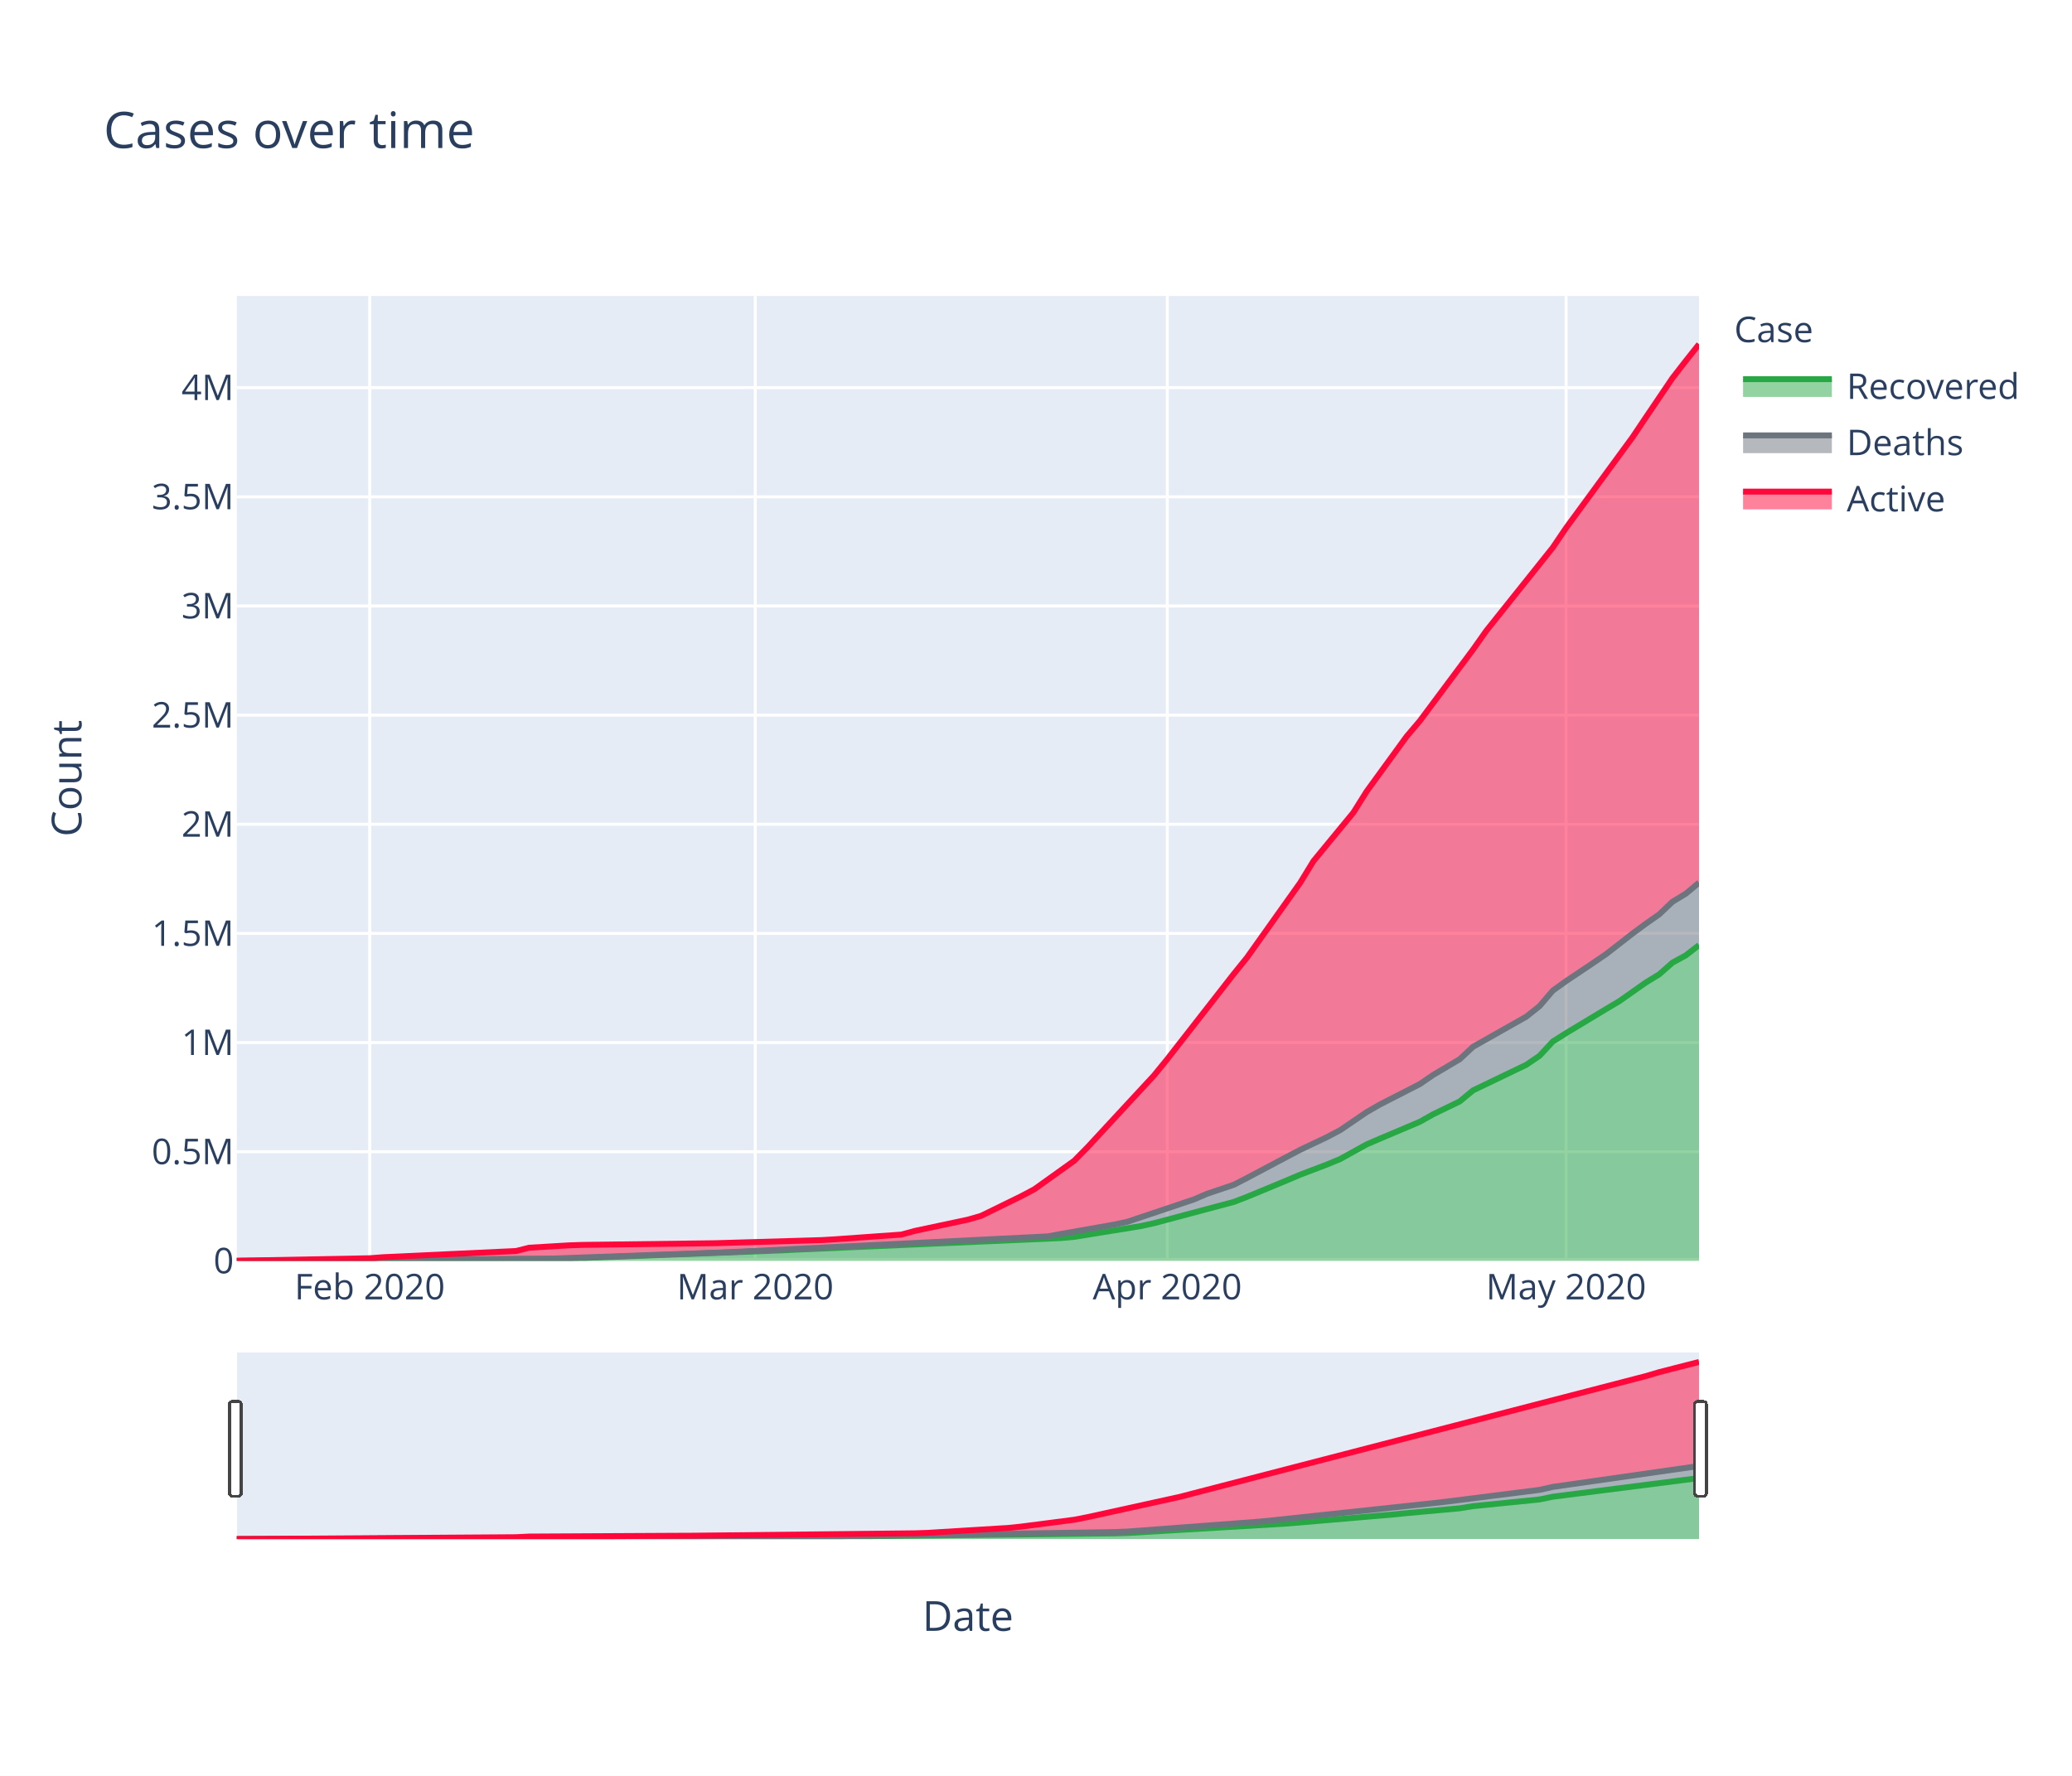
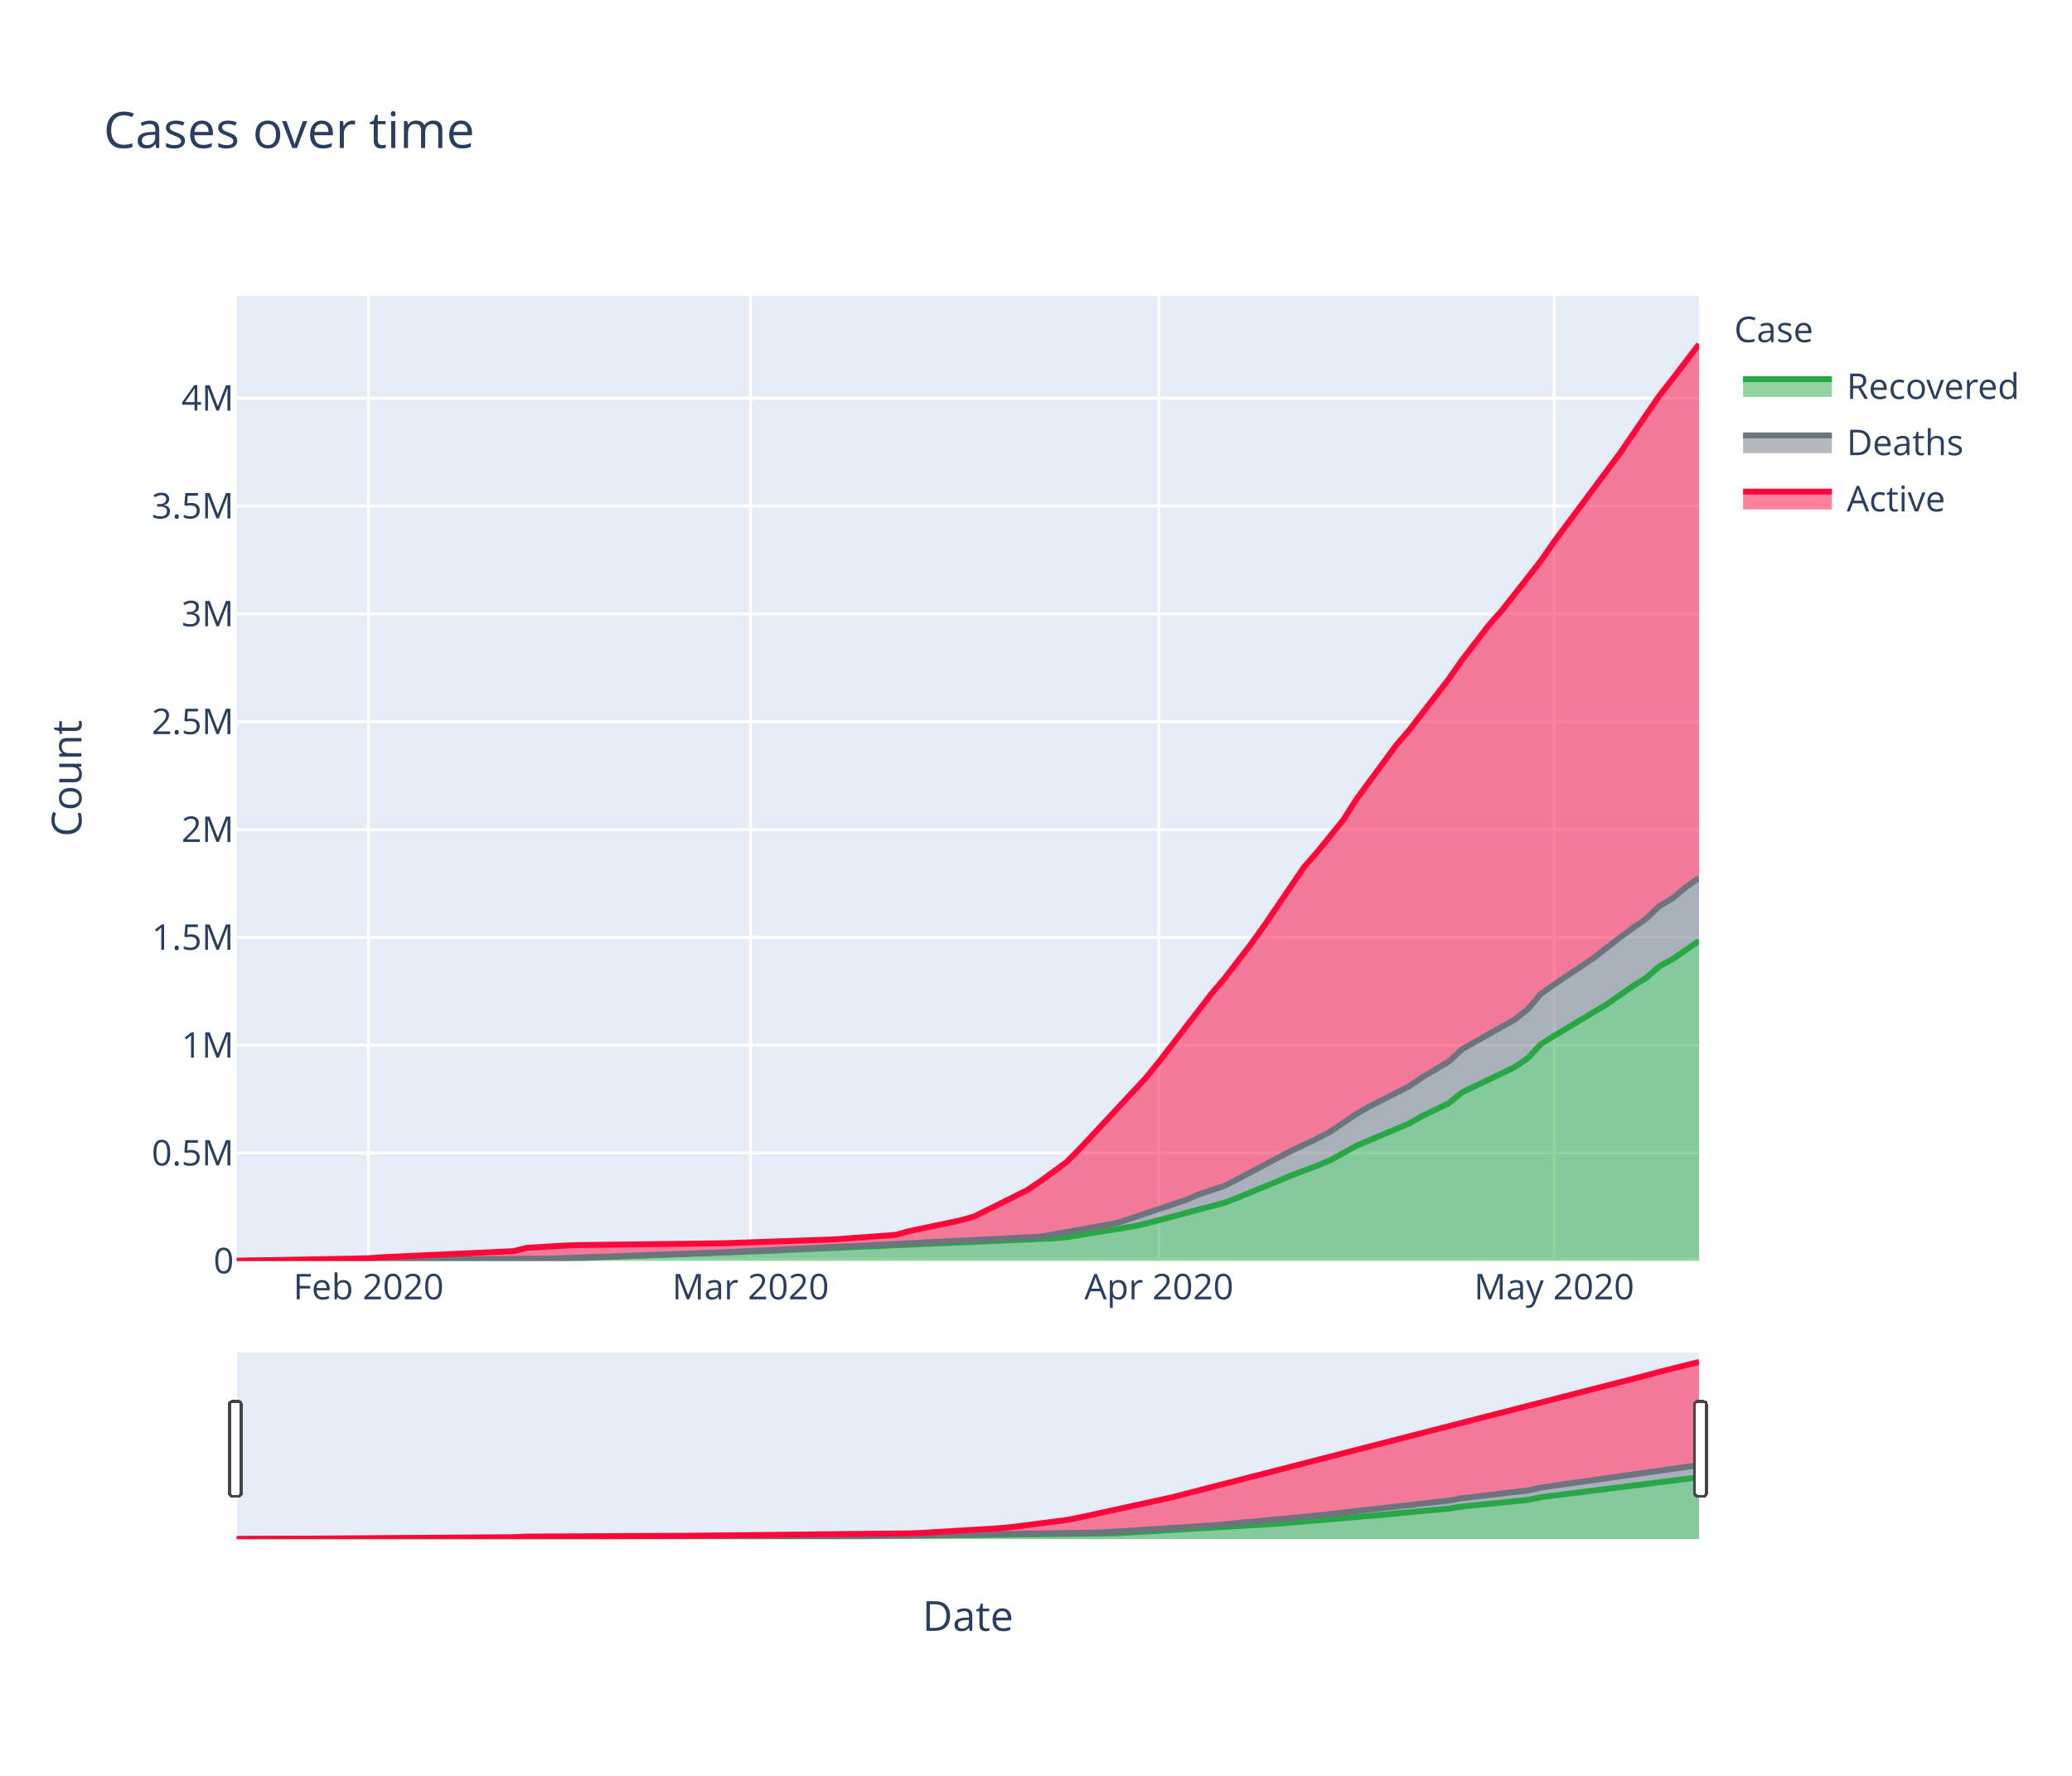
<svg xmlns="http://www.w3.org/2000/svg" class="main-svg" width="700" height="600" style="" viewBox="0 0 700 600">
  <rect x="0" y="0" width="700" height="600" style="fill: rgb(255, 255, 255); fill-opacity: 1;" />
-   <defs id="defs-423253">
+   <defs id="defs-1203da">
    <g class="clips">
-       <clipPath id="clip423253xyplot" class="plotclip">
+       <clipPath id="clip1203daxyplot" class="plotclip">
        <rect width="494" height="326" />
      </clipPath>
-       <clipPath class="axesclip" id="clip423253x">
+       <clipPath class="axesclip" id="clip1203dax">
        <rect x="80" y="0" width="494" height="600" />
      </clipPath>
-       <clipPath class="axesclip" id="clip423253y">
+       <clipPath class="axesclip" id="clip1203day">
        <rect x="0" y="100" width="700" height="326" />
      </clipPath>
-       <clipPath class="axesclip" id="clip423253xy">
+       <clipPath class="axesclip" id="clip1203daxy">
        <rect x="80" y="100" width="494" height="326" />
      </clipPath>
    </g>
    <g class="gradients" />
  </defs>
  <g class="bglayer">
    <rect class="bg" x="80" y="100" width="494" height="326" style="fill: rgb(229, 236, 246); fill-opacity: 1; stroke-width: 0;" />
  </g>
  <g class="layer-below">
    <g class="imagelayer" />
    <g class="shapelayer" />
  </g>
  <g class="cartesianlayer">
    <g class="subplot xy">
      <g class="layer-subplot">
        <g class="shapelayer" />
        <g class="imagelayer" />
      </g>
      <g class="gridlayer">
        <g class="x">
-           <path class="xgrid crisp" transform="translate(124.91,0)" d="M0,100v326" style="stroke: rgb(255, 255, 255); stroke-opacity: 1; stroke-width: 1px;" />
-           <path class="xgrid crisp" transform="translate(255.15,0)" d="M0,100v326" style="stroke: rgb(255, 255, 255); stroke-opacity: 1; stroke-width: 1px;" />
-           <path class="xgrid crisp" transform="translate(394.36,0)" d="M0,100v326" style="stroke: rgb(255, 255, 255); stroke-opacity: 1; stroke-width: 1px;" />
-           <path class="xgrid crisp" transform="translate(529.09,0)" d="M0,100v326" style="stroke: rgb(255, 255, 255); stroke-opacity: 1; stroke-width: 1px;" />
+           <path class="xgrid crisp" transform="translate(124.5,0)" d="M0,100v326" style="stroke: rgb(255, 255, 255); stroke-opacity: 1; stroke-width: 1px;" />
+           <path class="xgrid crisp" transform="translate(253.57,0)" d="M0,100v326" style="stroke: rgb(255, 255, 255); stroke-opacity: 1; stroke-width: 1px;" />
+           <path class="xgrid crisp" transform="translate(391.53,0)" d="M0,100v326" style="stroke: rgb(255, 255, 255); stroke-opacity: 1; stroke-width: 1px;" />
+           <path class="xgrid crisp" transform="translate(525.05,0)" d="M0,100v326" style="stroke: rgb(255, 255, 255); stroke-opacity: 1; stroke-width: 1px;" />
        </g>
        <g class="y">
-           <path class="ygrid crisp" transform="translate(0,389.12)" d="M80,0h494" style="stroke: rgb(255, 255, 255); stroke-opacity: 1; stroke-width: 1px;" />
-           <path class="ygrid crisp" transform="translate(0,352.24)" d="M80,0h494" style="stroke: rgb(255, 255, 255); stroke-opacity: 1; stroke-width: 1px;" />
-           <path class="ygrid crisp" transform="translate(0,315.36)" d="M80,0h494" style="stroke: rgb(255, 255, 255); stroke-opacity: 1; stroke-width: 1px;" />
-           <path class="ygrid crisp" transform="translate(0,278.49)" d="M80,0h494" style="stroke: rgb(255, 255, 255); stroke-opacity: 1; stroke-width: 1px;" />
-           <path class="ygrid crisp" transform="translate(0,241.61)" d="M80,0h494" style="stroke: rgb(255, 255, 255); stroke-opacity: 1; stroke-width: 1px;" />
-           <path class="ygrid crisp" transform="translate(0,204.73)" d="M80,0h494" style="stroke: rgb(255, 255, 255); stroke-opacity: 1; stroke-width: 1px;" />
-           <path class="ygrid crisp" transform="translate(0,167.85)" d="M80,0h494" style="stroke: rgb(255, 255, 255); stroke-opacity: 1; stroke-width: 1px;" />
-           <path class="ygrid crisp" transform="translate(0,130.97)" d="M80,0h494" style="stroke: rgb(255, 255, 255); stroke-opacity: 1; stroke-width: 1px;" />
+           <path class="ygrid crisp" transform="translate(0,389.56)" d="M80,0h494" style="stroke: rgb(255, 255, 255); stroke-opacity: 1; stroke-width: 1px;" />
+           <path class="ygrid crisp" transform="translate(0,353.13)" d="M80,0h494" style="stroke: rgb(255, 255, 255); stroke-opacity: 1; stroke-width: 1px;" />
+           <path class="ygrid crisp" transform="translate(0,316.69)" d="M80,0h494" style="stroke: rgb(255, 255, 255); stroke-opacity: 1; stroke-width: 1px;" />
+           <path class="ygrid crisp" transform="translate(0,280.26)" d="M80,0h494" style="stroke: rgb(255, 255, 255); stroke-opacity: 1; stroke-width: 1px;" />
+           <path class="ygrid crisp" transform="translate(0,243.82)" d="M80,0h494" style="stroke: rgb(255, 255, 255); stroke-opacity: 1; stroke-width: 1px;" />
+           <path class="ygrid crisp" transform="translate(0,207.39)" d="M80,0h494" style="stroke: rgb(255, 255, 255); stroke-opacity: 1; stroke-width: 1px;" />
+           <path class="ygrid crisp" transform="translate(0,170.95)" d="M80,0h494" style="stroke: rgb(255, 255, 255); stroke-opacity: 1; stroke-width: 1px;" />
+           <path class="ygrid crisp" transform="translate(0,134.52)" d="M80,0h494" style="stroke: rgb(255, 255, 255); stroke-opacity: 1; stroke-width: 1px;" />
        </g>
      </g>
      <g class="zerolinelayer">
        <path class="yzl zl crisp" transform="translate(0,426)" d="M80,0h494" style="stroke: rgb(255, 255, 255); stroke-opacity: 1; stroke-width: 2px;" />
      </g>
      <path class="xlines-below" />
      <path class="ylines-below" />
      <g class="overlines-below" />
      <g class="xaxislayer-below" />
      <g class="yaxislayer-below" />
      <g class="overaxes-below" />
-       <g class="plot" transform="translate(80, 100)" clip-path="url('#clip423253xyplot')">
+       <g class="plot" transform="translate(80, 100)" clip-path="url('#clip1203daxyplot')">
        <g class="scatterlayer mlayer">
-           <g class="trace scatter trace449462" style="stroke-miterlimit: 2;">
+           <g class="trace scatter trace9fd048" style="stroke-miterlimit: 2;">
            <g class="fills">
              <g>
-                 <path class="js-fill" d="M494,326L0,326L0,326L107.78,325.31L112.27,325.2L184.13,322.45L188.62,322.23L278.44,318.29L282.93,317.88L305.38,314.25L309.87,313.27L336.82,306.09L341.31,304.36L354.78,298.78L359.27,296.87L368.25,293.46L372.75,291.6L381.73,286.63L386.22,284.7L399.69,279L404.18,276.46L413.16,272.12L417.65,268.4L435.62,259.76L440.11,256.72L444.6,251.89L449.09,249.05L462.56,240.93L467.05,238.27L476.04,231.94L480.53,229.2L485.02,225.25L489.51,222.79L494,219.31" style="fill: rgb(40, 167, 69); fill-opacity: 0.5; stroke-width: 0;" />
+                 <path class="js-fill" d="M494,326L0,326L0,326L106.81,325.32L111.26,325.21L182.47,322.49L186.92,322.27L275.93,318.39L280.38,317.98L302.63,314.39L307.08,313.42L333.78,306.33L338.23,304.62L351.59,299.11L356.04,297.22L364.94,293.85L369.39,292.01L378.29,287.1L382.74,285.2L396.09,279.57L400.54,277.05L409.44,272.77L413.89,269.09L431.69,260.56L436.14,257.55L440.59,252.78L445.05,249.97L458.4,241.95L462.85,239.32L471.75,233.07L476.2,230.36L480.65,226.46L485.1,224.03L494,217.88" style="fill: rgb(40, 167, 69); fill-opacity: 0.5; stroke-width: 0;" />
              </g>
              <g>
-                 <path class="js-fill" d="M0,326L103.29,325.29L107.78,325.18L166.16,323.08L170.65,322.85L273.95,317.73L278.44,316.9L296.4,313.74L300.89,312.78L323.35,305.24L327.84,303.31L336.82,300.29L341.31,297.98L354.78,290.83L359.27,288.47L368.25,284.21L372.75,281.84L381.73,275.73L386.22,273.15L399.69,266.25L404.18,263.18L413.16,257.86L417.65,253.67L435.62,243.5L440.11,239.94L444.6,234.69L449.09,231.47L458.07,225.45L462.56,222.39L471.55,215.4L476.04,212.08L480.53,208.94L485.02,204.67L489.51,201.96L494,198.21L494,219.31L489.51,222.79L485.02,225.25L480.53,229.2L476.04,231.94L467.05,238.27L462.56,240.93L449.09,249.05L444.6,251.89L440.11,256.72L435.62,259.76L417.65,268.4L413.16,272.12L404.18,276.46L399.69,279L386.22,284.7L381.73,286.63L372.75,291.6L368.25,293.46L359.27,296.87L354.78,298.78L341.31,304.36L336.82,306.09L309.87,313.27L305.38,314.25L282.93,317.88L278.44,318.29L188.62,322.23L184.13,322.45L112.27,325.2L107.78,325.31L0,326Z" style="fill: rgb(108, 117, 125); fill-opacity: 0.5; stroke-width: 0;" />
+                 <path class="js-fill" d="M0,326L102.36,325.3L106.81,325.19L164.67,323.12L169.12,322.89L271.48,317.83L275.93,317.01L293.73,313.88L298.18,312.94L320.43,305.49L324.88,303.58L333.78,300.6L338.23,298.32L351.59,291.25L356.04,288.92L364.94,284.71L369.39,282.37L378.29,276.33L382.74,273.79L396.09,266.97L400.54,263.94L409.44,258.67L413.89,254.53L431.69,244.49L436.14,240.98L440.59,235.79L445.05,232.6L453.95,226.66L458.4,223.64L467.3,216.72L471.75,213.45L476.2,210.35L480.65,206.12L485.1,203.45L489.55,199.75L494,196.63L494,217.88L485.1,224.03L480.65,226.46L476.2,230.36L471.75,233.07L462.85,239.32L458.4,241.95L445.05,249.97L440.59,252.78L436.14,257.55L431.69,260.56L413.89,269.09L409.44,272.77L400.54,277.05L396.09,279.57L382.74,285.2L378.29,287.1L369.39,292.01L364.94,293.85L356.04,297.22L351.59,299.11L338.23,304.62L333.78,306.33L307.08,313.42L302.63,314.39L280.38,317.98L275.93,318.39L186.92,322.27L182.47,322.49L111.26,325.21L106.81,325.32L0,326Z" style="fill: rgb(108, 117, 125); fill-opacity: 0.5; stroke-width: 0;" />
              </g>
            </g>
            <g class="errorbars" />
            <g class="lines">
-               <path class="js-line" d="M0,326L107.78,325.31L112.27,325.2L184.13,322.45L188.62,322.23L278.44,318.29L282.93,317.88L305.38,314.25L309.87,313.27L336.82,306.09L341.31,304.36L354.78,298.78L359.27,296.87L368.25,293.46L372.75,291.6L381.73,286.63L386.22,284.7L399.69,279L404.18,276.46L413.16,272.12L417.65,268.4L435.62,259.76L440.11,256.72L444.6,251.89L449.09,249.05L462.56,240.93L467.05,238.27L476.04,231.94L480.53,229.2L485.02,225.25L489.51,222.79L494,219.31" style="vector-effect: non-scaling-stroke; fill: none; stroke: rgb(40, 167, 69); stroke-opacity: 1; stroke-width: 2px; opacity: 1;" />
+               <path class="js-line" d="M0,326L106.81,325.32L111.26,325.21L182.47,322.49L186.92,322.27L275.93,318.39L280.38,317.98L302.63,314.39L307.08,313.42L333.78,306.33L338.23,304.62L351.59,299.11L356.04,297.22L364.94,293.85L369.39,292.01L378.29,287.1L382.74,285.2L396.09,279.57L400.54,277.05L409.44,272.77L413.89,269.09L431.69,260.56L436.14,257.55L440.59,252.78L445.05,249.97L458.4,241.95L462.85,239.32L471.75,233.07L476.2,230.36L480.65,226.46L485.1,224.03L494,217.88" style="vector-effect: non-scaling-stroke; fill: none; stroke: rgb(40, 167, 69); stroke-opacity: 1; stroke-width: 2px; opacity: 1;" />
            </g>
            <g class="points" />
            <g class="text" />
          </g>
-           <g class="trace scatter trace313949" style="stroke-miterlimit: 2;">
+           <g class="trace scatter trace627d6d" style="stroke-miterlimit: 2;">
            <g class="fills">
              <g>
-                 <path class="js-fill" d="M0,325.96L44.91,325.11L49.4,324.76L94.31,322.67L98.8,321.55L112.27,320.75L116.76,320.6L157.18,320.09L161.67,320.03L197.6,318.98L202.09,318.71L224.55,317.11L229.04,315.88L247,312.07L251.49,310.77L264.96,304.18L269.45,301.8L282.93,292.16L287.42,287.6L309.87,263.35L314.36,257.84L336.82,229.05L341.31,223.49L359.27,198.24L363.76,190.9L377.24,174.52L381.73,167.36L395.2,148.84L399.69,143.55L417.65,119.47L422.15,113.1L444.6,84.99L449.09,78.36L471.55,47.71L476.04,41.02L485.02,27.74L489.51,21.95L494,16.3L494,198.21L489.51,201.96L485.02,204.67L480.53,208.94L476.04,212.08L471.55,215.4L462.56,222.39L458.07,225.45L449.09,231.47L444.6,234.69L440.11,239.94L435.62,243.5L417.65,253.67L413.16,257.86L404.18,263.18L399.69,266.25L386.22,273.15L381.73,275.73L372.75,281.84L368.25,284.21L359.27,288.47L354.78,290.83L341.31,297.98L336.82,300.29L327.84,303.31L323.35,305.24L300.89,312.78L296.4,313.74L278.44,316.9L273.95,317.73L170.65,322.85L166.16,323.08L107.78,325.18L103.29,325.29L0,326Z" style="fill: rgb(255, 7, 58); fill-opacity: 0.5; stroke-width: 0;" />
+                 <path class="js-fill" d="M0,325.96L44.5,325.12L48.95,324.78L93.46,322.71L97.91,321.6L111.26,320.81L115.71,320.66L160.22,320.1L164.67,320.04L200.27,318.8L204.72,318.53L222.52,317.22L226.97,316L244.77,312.24L249.23,310.96L267.03,302.1L271.48,299.09L280.38,292.58L284.83,288.07L307.08,264.22L311.53,258.76L329.33,235.68L333.78,230.46L342.68,218.89L347.14,212.68L360.49,193.04L364.94,187.94L373.84,176.99L378.29,169.97L391.64,151.83L396.09,146.66L409.44,129.42L413.89,123.05L422.79,111.45L427.24,106.44L440.59,89.45L445.05,82.99L467.3,53.11L471.75,46.58L480.65,33.61L485.1,27.95L494,16.3L494,196.63L489.55,199.75L485.1,203.45L480.65,206.12L476.2,210.35L471.75,213.45L467.3,216.72L458.4,223.64L453.95,226.66L445.05,232.6L440.59,235.79L436.14,240.98L431.69,244.49L413.89,254.53L409.44,258.67L400.54,263.94L396.09,266.97L382.74,273.79L378.29,276.33L369.39,282.37L364.94,284.71L356.04,288.92L351.59,291.25L338.23,298.32L333.78,300.6L324.88,303.58L320.43,305.49L298.18,312.94L293.73,313.88L275.93,317.01L271.48,317.83L169.12,322.89L164.67,323.12L106.81,325.19L102.36,325.3L0,326Z" style="fill: rgb(255, 7, 58); fill-opacity: 0.5; stroke-width: 0;" />
              </g>
            </g>
            <g class="errorbars" />
            <g class="lines">
-               <path class="js-line" d="M0,326L103.29,325.29L107.78,325.18L166.16,323.08L170.65,322.85L273.95,317.73L278.44,316.9L296.4,313.74L300.89,312.78L323.35,305.24L327.84,303.31L336.82,300.29L341.31,297.98L354.78,290.83L359.27,288.47L368.25,284.21L372.75,281.84L381.73,275.73L386.22,273.15L399.69,266.25L404.18,263.18L413.16,257.86L417.65,253.67L435.62,243.5L440.11,239.94L444.6,234.69L449.09,231.47L458.07,225.45L462.56,222.39L471.55,215.4L476.04,212.08L480.53,208.94L485.02,204.67L489.51,201.96L494,198.21" style="vector-effect: non-scaling-stroke; fill: none; stroke: rgb(108, 117, 125); stroke-opacity: 1; stroke-width: 2px; opacity: 1;" />
+               <path class="js-line" d="M0,326L102.36,325.3L106.81,325.19L164.67,323.12L169.12,322.89L271.48,317.83L275.93,317.01L293.73,313.88L298.18,312.94L320.43,305.49L324.88,303.58L333.78,300.6L338.23,298.32L351.59,291.25L356.04,288.92L364.94,284.71L369.39,282.37L378.29,276.33L382.74,273.79L396.09,266.97L400.54,263.94L409.44,258.67L413.89,254.53L431.69,244.49L436.14,240.98L440.59,235.79L445.05,232.6L453.95,226.66L458.4,223.64L467.3,216.72L471.75,213.45L476.2,210.35L480.65,206.12L485.1,203.45L489.55,199.75L494,196.63" style="vector-effect: non-scaling-stroke; fill: none; stroke: rgb(108, 117, 125); stroke-opacity: 1; stroke-width: 2px; opacity: 1;" />
            </g>
            <g class="points" />
            <g class="text" />
          </g>
-           <g class="trace scatter trace49bbd1" style="stroke-miterlimit: 2;">
+           <g class="trace scatter traceb2ceef" style="stroke-miterlimit: 2;">
            <g class="fills" />
            <g class="errorbars" />
            <g class="lines">
-               <path class="js-line" d="M0,325.96L44.91,325.11L49.4,324.76L94.31,322.67L98.8,321.55L112.27,320.75L116.76,320.6L157.18,320.09L161.67,320.03L197.6,318.98L202.09,318.71L224.55,317.11L229.04,315.88L247,312.07L251.49,310.77L264.96,304.18L269.45,301.8L282.93,292.16L287.42,287.6L309.87,263.35L314.36,257.84L336.82,229.05L341.31,223.49L359.27,198.24L363.76,190.9L377.24,174.52L381.73,167.36L395.2,148.84L399.69,143.55L417.65,119.47L422.15,113.1L444.6,84.99L449.09,78.36L471.55,47.71L476.04,41.02L485.02,27.74L489.51,21.95L494,16.3" style="vector-effect: non-scaling-stroke; fill: none; stroke: rgb(255, 7, 58); stroke-opacity: 1; stroke-width: 2px; opacity: 1;" />
+               <path class="js-line" d="M0,325.96L44.5,325.12L48.95,324.78L93.46,322.71L97.91,321.6L111.26,320.81L115.71,320.66L160.22,320.1L164.67,320.04L200.27,318.8L204.72,318.53L222.52,317.22L226.97,316L244.77,312.24L249.23,310.96L267.03,302.1L271.48,299.09L280.38,292.58L284.83,288.07L307.08,264.22L311.53,258.76L329.33,235.68L333.78,230.46L342.68,218.89L347.14,212.68L360.49,193.04L364.94,187.94L373.84,176.99L378.29,169.97L391.64,151.83L396.09,146.66L409.44,129.42L413.89,123.05L422.79,111.45L427.24,106.44L440.59,89.45L445.05,82.99L467.3,53.11L471.75,46.58L480.65,33.61L485.1,27.95L494,16.3" style="vector-effect: non-scaling-stroke; fill: none; stroke: rgb(255, 7, 58); stroke-opacity: 1; stroke-width: 2px; opacity: 1;" />
            </g>
            <g class="points" />
            <g class="text" />
          </g>
        </g>
      </g>
      <g class="overplot" />
      <path class="xlines-above crisp" style="fill: none;" d="M0,0" />
      <path class="ylines-above crisp" style="fill: none;" d="M0,0" />
      <g class="overlines-above" />
      <g class="xaxislayer-above">
        <g class="xtick">
-           <text text-anchor="middle" x="0" y="439" transform="translate(124.91,0)" style="font-family: 'Open Sans', verdana, arial, sans-serif; font-size: 12px; fill: rgb(42, 63, 95); fill-opacity: 1; white-space: pre;">Feb 2020</text>
+           <text text-anchor="middle" x="0" y="439" transform="translate(124.5,0)" style="font-family: 'Open Sans', verdana, arial, sans-serif; font-size: 12px; fill: rgb(42, 63, 95); fill-opacity: 1; white-space: pre;">Feb 2020</text>
        </g>
        <g class="xtick">
-           <text text-anchor="middle" x="0" y="439" transform="translate(255.15,0)" style="font-family: 'Open Sans', verdana, arial, sans-serif; font-size: 12px; fill: rgb(42, 63, 95); fill-opacity: 1; white-space: pre;">Mar 2020</text>
+           <text text-anchor="middle" x="0" y="439" transform="translate(253.57,0)" style="font-family: 'Open Sans', verdana, arial, sans-serif; font-size: 12px; fill: rgb(42, 63, 95); fill-opacity: 1; white-space: pre;">Mar 2020</text>
        </g>
        <g class="xtick">
-           <text text-anchor="middle" x="0" y="439" transform="translate(394.36,0)" style="font-family: 'Open Sans', verdana, arial, sans-serif; font-size: 12px; fill: rgb(42, 63, 95); fill-opacity: 1; white-space: pre;">Apr 2020</text>
+           <text text-anchor="middle" x="0" y="439" transform="translate(391.53,0)" style="font-family: 'Open Sans', verdana, arial, sans-serif; font-size: 12px; fill: rgb(42, 63, 95); fill-opacity: 1; white-space: pre;">Apr 2020</text>
        </g>
        <g class="xtick">
-           <text text-anchor="middle" x="0" y="439" transform="translate(529.09,0)" style="font-family: 'Open Sans', verdana, arial, sans-serif; font-size: 12px; fill: rgb(42, 63, 95); fill-opacity: 1; white-space: pre;">May 2020</text>
+           <text text-anchor="middle" x="0" y="439" transform="translate(525.05,0)" style="font-family: 'Open Sans', verdana, arial, sans-serif; font-size: 12px; fill: rgb(42, 63, 95); fill-opacity: 1; white-space: pre;">May 2020</text>
        </g>
      </g>
      <g class="yaxislayer-above">
        <g class="ytick">
          <text text-anchor="end" x="79" y="4.2" transform="translate(0,426)" style="font-family: 'Open Sans', verdana, arial, sans-serif; font-size: 12px; fill: rgb(42, 63, 95); fill-opacity: 1; white-space: pre;">0</text>
        </g>
        <g class="ytick">
-           <text text-anchor="end" x="79" y="4.2" transform="translate(0,389.12)" style="font-family: 'Open Sans', verdana, arial, sans-serif; font-size: 12px; fill: rgb(42, 63, 95); fill-opacity: 1; white-space: pre;">0.5M</text>
-         </g>
-         <g class="ytick">
-           <text text-anchor="end" x="79" y="4.2" transform="translate(0,352.24)" style="font-family: 'Open Sans', verdana, arial, sans-serif; font-size: 12px; fill: rgb(42, 63, 95); fill-opacity: 1; white-space: pre;">1M</text>
-         </g>
-         <g class="ytick">
-           <text text-anchor="end" x="79" y="4.2" transform="translate(0,315.36)" style="font-family: 'Open Sans', verdana, arial, sans-serif; font-size: 12px; fill: rgb(42, 63, 95); fill-opacity: 1; white-space: pre;">1.5M</text>
-         </g>
-         <g class="ytick">
-           <text text-anchor="end" x="79" y="4.2" transform="translate(0,278.49)" style="font-family: 'Open Sans', verdana, arial, sans-serif; font-size: 12px; fill: rgb(42, 63, 95); fill-opacity: 1; white-space: pre;">2M</text>
-         </g>
-         <g class="ytick">
-           <text text-anchor="end" x="79" y="4.2" transform="translate(0,241.61)" style="font-family: 'Open Sans', verdana, arial, sans-serif; font-size: 12px; fill: rgb(42, 63, 95); fill-opacity: 1; white-space: pre;">2.5M</text>
-         </g>
-         <g class="ytick">
-           <text text-anchor="end" x="79" y="4.2" transform="translate(0,204.73)" style="font-family: 'Open Sans', verdana, arial, sans-serif; font-size: 12px; fill: rgb(42, 63, 95); fill-opacity: 1; white-space: pre;">3M</text>
-         </g>
-         <g class="ytick">
-           <text text-anchor="end" x="79" y="4.2" transform="translate(0,167.85)" style="font-family: 'Open Sans', verdana, arial, sans-serif; font-size: 12px; fill: rgb(42, 63, 95); fill-opacity: 1; white-space: pre;">3.5M</text>
-         </g>
-         <g class="ytick">
-           <text text-anchor="end" x="79" y="4.2" transform="translate(0,130.97)" style="font-family: 'Open Sans', verdana, arial, sans-serif; font-size: 12px; fill: rgb(42, 63, 95); fill-opacity: 1; white-space: pre;">4M</text>
+           <text text-anchor="end" x="79" y="4.2" transform="translate(0,389.56)" style="font-family: 'Open Sans', verdana, arial, sans-serif; font-size: 12px; fill: rgb(42, 63, 95); fill-opacity: 1; white-space: pre;">0.5M</text>
+         </g>
+         <g class="ytick">
+           <text text-anchor="end" x="79" y="4.2" transform="translate(0,353.13)" style="font-family: 'Open Sans', verdana, arial, sans-serif; font-size: 12px; fill: rgb(42, 63, 95); fill-opacity: 1; white-space: pre;">1M</text>
+         </g>
+         <g class="ytick">
+           <text text-anchor="end" x="79" y="4.2" transform="translate(0,316.69)" style="font-family: 'Open Sans', verdana, arial, sans-serif; font-size: 12px; fill: rgb(42, 63, 95); fill-opacity: 1; white-space: pre;">1.5M</text>
+         </g>
+         <g class="ytick">
+           <text text-anchor="end" x="79" y="4.2" transform="translate(0,280.26)" style="font-family: 'Open Sans', verdana, arial, sans-serif; font-size: 12px; fill: rgb(42, 63, 95); fill-opacity: 1; white-space: pre;">2M</text>
+         </g>
+         <g class="ytick">
+           <text text-anchor="end" x="79" y="4.2" transform="translate(0,243.82)" style="font-family: 'Open Sans', verdana, arial, sans-serif; font-size: 12px; fill: rgb(42, 63, 95); fill-opacity: 1; white-space: pre;">2.5M</text>
+         </g>
+         <g class="ytick">
+           <text text-anchor="end" x="79" y="4.2" transform="translate(0,207.39)" style="font-family: 'Open Sans', verdana, arial, sans-serif; font-size: 12px; fill: rgb(42, 63, 95); fill-opacity: 1; white-space: pre;">3M</text>
+         </g>
+         <g class="ytick">
+           <text text-anchor="end" x="79" y="4.2" transform="translate(0,170.95)" style="font-family: 'Open Sans', verdana, arial, sans-serif; font-size: 12px; fill: rgb(42, 63, 95); fill-opacity: 1; white-space: pre;">3.5M</text>
+         </g>
+         <g class="ytick">
+           <text text-anchor="end" x="79" y="4.2" transform="translate(0,134.52)" style="font-family: 'Open Sans', verdana, arial, sans-serif; font-size: 12px; fill: rgb(42, 63, 95); fill-opacity: 1; white-space: pre;">4M</text>
        </g>
      </g>
      <g class="overaxes-above" />
    </g>
  </g>
  <g class="polarlayer" />
  <g class="ternarylayer" />
  <g class="geolayer" />
  <g class="funnelarealayer" />
  <g class="pielayer" />
  <g class="treemaplayer" />
  <g class="sunburstlayer" />
  <g class="glimages" />
-   <defs id="topdefs-423253">
+   <defs id="topdefs-1203da">
    <g class="clips" />
-     <clipPath id="legend423253">
+     <clipPath id="legend1203da">
      <rect width="104" height="83" x="0" y="0" />
    </clipPath>
-     <clipPath id="rangesliderx-423253">
+     <clipPath id="rangesliderx-1203da">
      <rect x="0" y="0" width="494" height="63" />
    </clipPath>
  </defs>
  <g class="layer-above">
    <g class="imagelayer" />
    <g class="shapelayer" />
  </g>
  <g class="infolayer">
    <g class="legend" pointer-events="all" transform="translate(583.88, 100)">
      <rect class="bg" shape-rendering="crispEdges" style="stroke: rgb(68, 68, 68); stroke-opacity: 1; fill: rgb(255, 255, 255); fill-opacity: 1; stroke-width: 0px;" width="104" height="83" x="0" y="0" />
-       <g class="scrollbox" transform="translate(0, 0)" clip-path="url('#legend423253')">
+       <g class="scrollbox" transform="translate(0, 0)" clip-path="url('#legend1203da')">
        <text class="legendtitletext user-select-none" text-anchor="start" x="2" y="15.6" style="font-family: 'Open Sans', verdana, arial, sans-serif; font-size: 12px; fill: rgb(42, 63, 95); fill-opacity: 1; white-space: pre;">Case</text>
        <g class="groups" transform="translate(0, 0)">
          <g class="traces" transform="translate(0, 30.1)" style="opacity: 1;">
            <text class="legendtext user-select-none" text-anchor="start" x="40" y="4.68" style="font-family: 'Open Sans', verdana, arial, sans-serif; font-size: 12px; fill: rgb(42, 63, 95); fill-opacity: 1; white-space: pre;">Recovered</text>
            <g class="layers">
              <g class="legendfill">
                <path class="js-fill" d="M5,-2h30v6h-30z" style="stroke-width: 0; fill: rgb(40, 167, 69); fill-opacity: 0.5;" />
              </g>
              <g class="legendlines">
                <path class="js-line" d="M5,-2h30" style="fill: none; stroke: rgb(40, 167, 69); stroke-opacity: 1; stroke-width: 2px;" />
              </g>
              <g class="legendsymbols">
                <g class="legendpoints" />
              </g>
            </g>
            <rect class="legendtoggle" pointer-events="all" x="0" y="-9.5" width="98.031" height="19" style="cursor: pointer; fill: rgb(0, 0, 0); fill-opacity: 0;" />
          </g>
        </g>
        <g class="groups" transform="translate(0, 0)">
          <g class="traces" transform="translate(0, 49.1)" style="opacity: 1;">
            <text class="legendtext user-select-none" text-anchor="start" x="40" y="4.68" style="font-family: 'Open Sans', verdana, arial, sans-serif; font-size: 12px; fill: rgb(42, 63, 95); fill-opacity: 1; white-space: pre;">Deaths</text>
            <g class="layers">
              <g class="legendfill">
                <path class="js-fill" d="M5,-2h30v6h-30z" style="stroke-width: 0; fill: rgb(108, 117, 125); fill-opacity: 0.5;" />
              </g>
              <g class="legendlines">
                <path class="js-line" d="M5,-2h30" style="fill: none; stroke: rgb(108, 117, 125); stroke-opacity: 1; stroke-width: 2px;" />
              </g>
              <g class="legendsymbols">
                <g class="legendpoints" />
              </g>
            </g>
            <rect class="legendtoggle" pointer-events="all" x="0" y="-9.5" width="98.031" height="19" style="cursor: pointer; fill: rgb(0, 0, 0); fill-opacity: 0;" />
          </g>
        </g>
        <g class="groups" transform="translate(0, 0)">
          <g class="traces" transform="translate(0, 68.1)" style="opacity: 1;">
            <text class="legendtext user-select-none" text-anchor="start" x="40" y="4.68" style="font-family: 'Open Sans', verdana, arial, sans-serif; font-size: 12px; fill: rgb(42, 63, 95); fill-opacity: 1; white-space: pre;">Active</text>
            <g class="layers">
              <g class="legendfill">
                <path class="js-fill" d="M5,-2h30v6h-30z" style="stroke-width: 0; fill: rgb(255, 7, 58); fill-opacity: 0.5;" />
              </g>
              <g class="legendlines">
                <path class="js-line" d="M5,-2h30" style="fill: none; stroke: rgb(255, 7, 58); stroke-opacity: 1; stroke-width: 2px;" />
              </g>
              <g class="legendsymbols">
                <g class="legendpoints" />
              </g>
            </g>
            <rect class="legendtoggle" pointer-events="all" x="0" y="-9.5" width="98.031" height="19" style="cursor: pointer; fill: rgb(0, 0, 0); fill-opacity: 0;" />
          </g>
        </g>
      </g>
      <rect class="scrollbar" rx="20" ry="3" width="0" height="0" x="0" y="0" style="fill: rgb(128, 139, 164); fill-opacity: 1;" />
    </g>
    <g class="g-gtitle">
      <text class="gtitle" x="35" y="50" text-anchor="start" dy="0em" style="font-family: 'Open Sans', verdana, arial, sans-serif; font-size: 17px; fill: rgb(42, 63, 95); opacity: 1; font-weight: normal; white-space: pre;">Cases over time</text>
    </g>
    <g class="rangeslider-container" pointer-events="all" transform="translate(80,457)">
      <rect class="rangeslider-bg" x="0" y="0" shape-rendering="crispEdges" width="494" height="63" transform="translate(0,0)" fill="#E5ECF6" stroke="#444" stroke-width="0" />
-       <g class="rangeslider-rangeplot xy" clip-path="url('#rangesliderx-423253')">
+       <g class="rangeslider-rangeplot xy" clip-path="url('#rangesliderx-1203da')">
        <g class="layer-subplot">
          <g class="shapelayer" />
          <g class="imagelayer" />
        </g>
        <g class="gridlayer">
          <g class="x" />
          <g class="y" />
        </g>
        <g class="zerolinelayer" />
        <path class="xlines-below" />
        <path class="ylines-below" />
        <g class="overlines-below" />
        <g class="xaxislayer-below" />
        <g class="yaxislayer-below" />
        <g class="overaxes-below" />
        <g class="plot">
          <g class="scatterlayer mlayer rangeplot">
-             <g class="trace scatter trace449462" style="stroke-miterlimit: 2;">
+             <g class="trace scatter trace9fd048" style="stroke-miterlimit: 2;">
              <g class="fills">
                <g>
-                   <path class="js-fill" d="M494,63L0,63L0,63L188.62,62.27L193.11,62.23L296.4,61.08L300.89,60.95L354.78,57.74L359.27,57.37L390.71,54.68L395.2,54.23L413.16,52.59L417.65,51.87L440.11,49.61L444.6,48.68L494,42.38" style="fill: rgb(40, 167, 69); fill-opacity: 0.5; stroke-width: 0;" />
+                   <path class="js-fill" d="M494,63L0,63L0,63L186.92,62.28L191.37,62.24L293.73,61.1L298.18,60.97L351.59,57.8L356.04,57.44L387.19,54.78L391.64,54.34L409.44,52.71L413.89,52L436.14,49.77L440.59,48.85L494,42.11" style="fill: rgb(40, 167, 69); fill-opacity: 0.5; stroke-width: 0;" />
                </g>
                <g>
-                   <path class="js-fill" d="M0,63L184.13,62.27L188.62,62.23L296.4,60.63L300.89,60.45L345.8,57.08L350.29,56.62L404.18,50.86L408.67,50.34L440.11,46.37L444.6,45.36L494,38.3L494,42.38L444.6,48.68L440.11,49.61L417.65,51.87L413.16,52.59L395.2,54.23L390.71,54.68L359.27,57.37L354.78,57.74L300.89,60.95L296.4,61.08L193.11,62.23L188.62,62.27L0,63Z" style="fill: rgb(108, 117, 125); fill-opacity: 0.5; stroke-width: 0;" />
+                   <path class="js-fill" d="M0,63L182.47,62.28L186.92,62.23L289.28,60.82L293.73,60.66L324.88,58.67L329.33,58.4L360.49,55.48L364.94,55.02L409.44,49.99L413.89,49.19L436.14,46.57L440.59,45.57L494,38L494,42.11L440.59,48.85L436.14,49.77L413.89,52L409.44,52.71L391.64,54.34L387.19,54.78L356.04,57.44L351.59,57.8L298.18,60.97L293.73,61.1L191.37,62.24L186.92,62.28L0,63Z" style="fill: rgb(108, 117, 125); fill-opacity: 0.5; stroke-width: 0;" />
                </g>
              </g>
              <g class="errorbars" />
              <g class="lines">
-                 <path class="js-line" d="M0,63L188.62,62.27L193.11,62.23L296.4,61.08L300.89,60.95L354.78,57.74L359.27,57.37L390.71,54.68L395.2,54.23L413.16,52.59L417.65,51.87L440.11,49.61L444.6,48.68L494,42.38" style="vector-effect: non-scaling-stroke; fill: none; stroke: rgb(40, 167, 69); stroke-opacity: 1; stroke-width: 2px; opacity: 1;" />
+                 <path class="js-line" d="M0,63L186.92,62.28L191.37,62.24L293.73,61.1L298.18,60.97L351.59,57.8L356.04,57.44L387.19,54.78L391.64,54.34L409.44,52.71L413.89,52L436.14,49.77L440.59,48.85L494,42.11" style="vector-effect: non-scaling-stroke; fill: none; stroke: rgb(40, 167, 69); stroke-opacity: 1; stroke-width: 2px; opacity: 1;" />
              </g>
              <g class="points" />
              <g class="text" />
            </g>
-             <g class="trace scatter trace313949" style="stroke-miterlimit: 2;">
+             <g class="trace scatter trace627d6d" style="stroke-miterlimit: 2;">
              <g class="fills">
                <g>
-                   <path class="js-fill" d="M0,62.99L94.31,62.36L98.8,62.14L148.2,61.88L152.69,61.87L229.04,61.04L233.53,60.89L260.47,59.24L264.96,58.78L282.93,56.46L287.42,55.58L318.85,48.67L323.35,47.49L476.04,7.93L480.53,6.6L494,3.15L494,38.3L444.6,45.36L440.11,46.37L408.67,50.34L404.18,50.86L350.29,56.62L345.8,57.08L300.89,60.45L296.4,60.63L188.62,62.23L184.13,62.27L0,63Z" style="fill: rgb(255, 7, 58); fill-opacity: 0.5; stroke-width: 0;" />
+                   <path class="js-fill" d="M0,62.99L93.46,62.36L97.91,62.15L146.86,61.89L151.32,61.88L226.97,61.07L231.42,60.92L258.13,59.29L262.58,58.83L280.38,56.54L284.83,55.67L315.98,48.87L320.43,47.71L476.2,7.7L480.65,6.49L494,3.15L494,38L440.59,45.57L436.14,46.57L413.89,49.19L409.44,49.99L364.94,55.02L360.49,55.48L329.33,58.4L324.88,58.67L293.73,60.66L289.28,60.82L186.92,62.23L182.47,62.28L0,63Z" style="fill: rgb(255, 7, 58); fill-opacity: 0.5; stroke-width: 0;" />
                </g>
              </g>
              <g class="errorbars" />
              <g class="lines">
-                 <path class="js-line" d="M0,63L184.13,62.27L188.62,62.23L296.4,60.63L300.89,60.45L345.8,57.08L350.29,56.62L404.18,50.86L408.67,50.34L440.11,46.37L444.6,45.36L494,38.3" style="vector-effect: non-scaling-stroke; fill: none; stroke: rgb(108, 117, 125); stroke-opacity: 1; stroke-width: 2px; opacity: 1;" />
+                 <path class="js-line" d="M0,63L182.47,62.28L186.92,62.23L289.28,60.82L293.73,60.66L324.88,58.67L329.33,58.4L360.49,55.48L364.94,55.02L409.44,49.99L413.89,49.19L436.14,46.57L440.59,45.57L494,38" style="vector-effect: non-scaling-stroke; fill: none; stroke: rgb(108, 117, 125); stroke-opacity: 1; stroke-width: 2px; opacity: 1;" />
              </g>
              <g class="points" />
              <g class="text" />
            </g>
-             <g class="trace scatter trace49bbd1" style="stroke-miterlimit: 2;">
+             <g class="trace scatter traceb2ceef" style="stroke-miterlimit: 2;">
              <g class="fills" />
              <g class="errorbars" />
              <g class="lines">
-                 <path class="js-line" d="M0,62.99L94.31,62.36L98.8,62.14L148.2,61.88L152.69,61.87L229.04,61.04L233.53,60.89L260.47,59.24L264.96,58.78L282.93,56.46L287.42,55.58L318.85,48.67L323.35,47.49L476.04,7.93L480.53,6.6L494,3.15" style="vector-effect: non-scaling-stroke; fill: none; stroke: rgb(255, 7, 58); stroke-opacity: 1; stroke-width: 2px; opacity: 1;" />
+                 <path class="js-line" d="M0,62.99L93.46,62.36L97.91,62.15L146.86,61.89L151.32,61.88L226.97,61.07L231.42,60.92L258.13,59.29L262.58,58.83L280.38,56.54L284.83,55.67L315.98,48.87L320.43,47.71L476.2,7.7L480.65,6.49L494,3.15" style="vector-effect: non-scaling-stroke; fill: none; stroke: rgb(255, 7, 58); stroke-opacity: 1; stroke-width: 2px; opacity: 1;" />
              </g>
              <g class="points" />
              <g class="text" />
            </g>
          </g>
        </g>
        <g class="overplot" />
        <path class="xlines-above crisp" style="fill: none;" />
        <path class="ylines-above crisp" style="fill: none;" />
        <g class="overlines-above" />
        <g class="xaxislayer-above" />
        <g class="yaxislayer-above" />
        <g class="overaxes-above" />
      </g>
      <rect class="rangeslider-mask-min" x="0" y="0" shape-rendering="crispEdges" height="63" width="0" style="fill: rgb(0, 0, 0); fill-opacity: 0.4;" />
      <rect class="rangeslider-mask-max" y="0" shape-rendering="crispEdges" height="63" x="494" width="0" style="fill: rgb(0, 0, 0); fill-opacity: 0.4;" />
      <g class="rangeslider-grabber-min" transform="translate(-2.5,0.5)">
        <rect class="rangeslider-handle-min" x="0" width="4" rx="1" fill="#fff" stroke="#444" stroke-width="1" shape-rendering="crispEdges" y="16" height="32" />
      </g>
      <g class="rangeslider-grabber-max" transform="translate(492.5,0.5)">
        <rect class="rangeslider-handle-max" x="0" width="4" rx="1" fill="#fff" stroke="#444" stroke-width="1" shape-rendering="crispEdges" y="16" height="32" />
      </g>
    </g>
    <g class="g-ytitle">
      <text class="ytitle" transform="rotate(-90,27.5125,263)" x="27.513" y="263" text-anchor="middle" style="font-family: 'Open Sans', verdana, arial, sans-serif; font-size: 14px; fill: rgb(42, 63, 95); opacity: 1; font-weight: normal; white-space: pre;">Count</text>
    </g>
    <g class="g-xtitle">
      <text class="xtitle" x="327" y="551" text-anchor="middle" style="font-family: 'Open Sans', verdana, arial, sans-serif; font-size: 14px; fill: rgb(42, 63, 95); opacity: 1; font-weight: normal; white-space: pre;">Date</text>
    </g>
  </g>
</svg>
